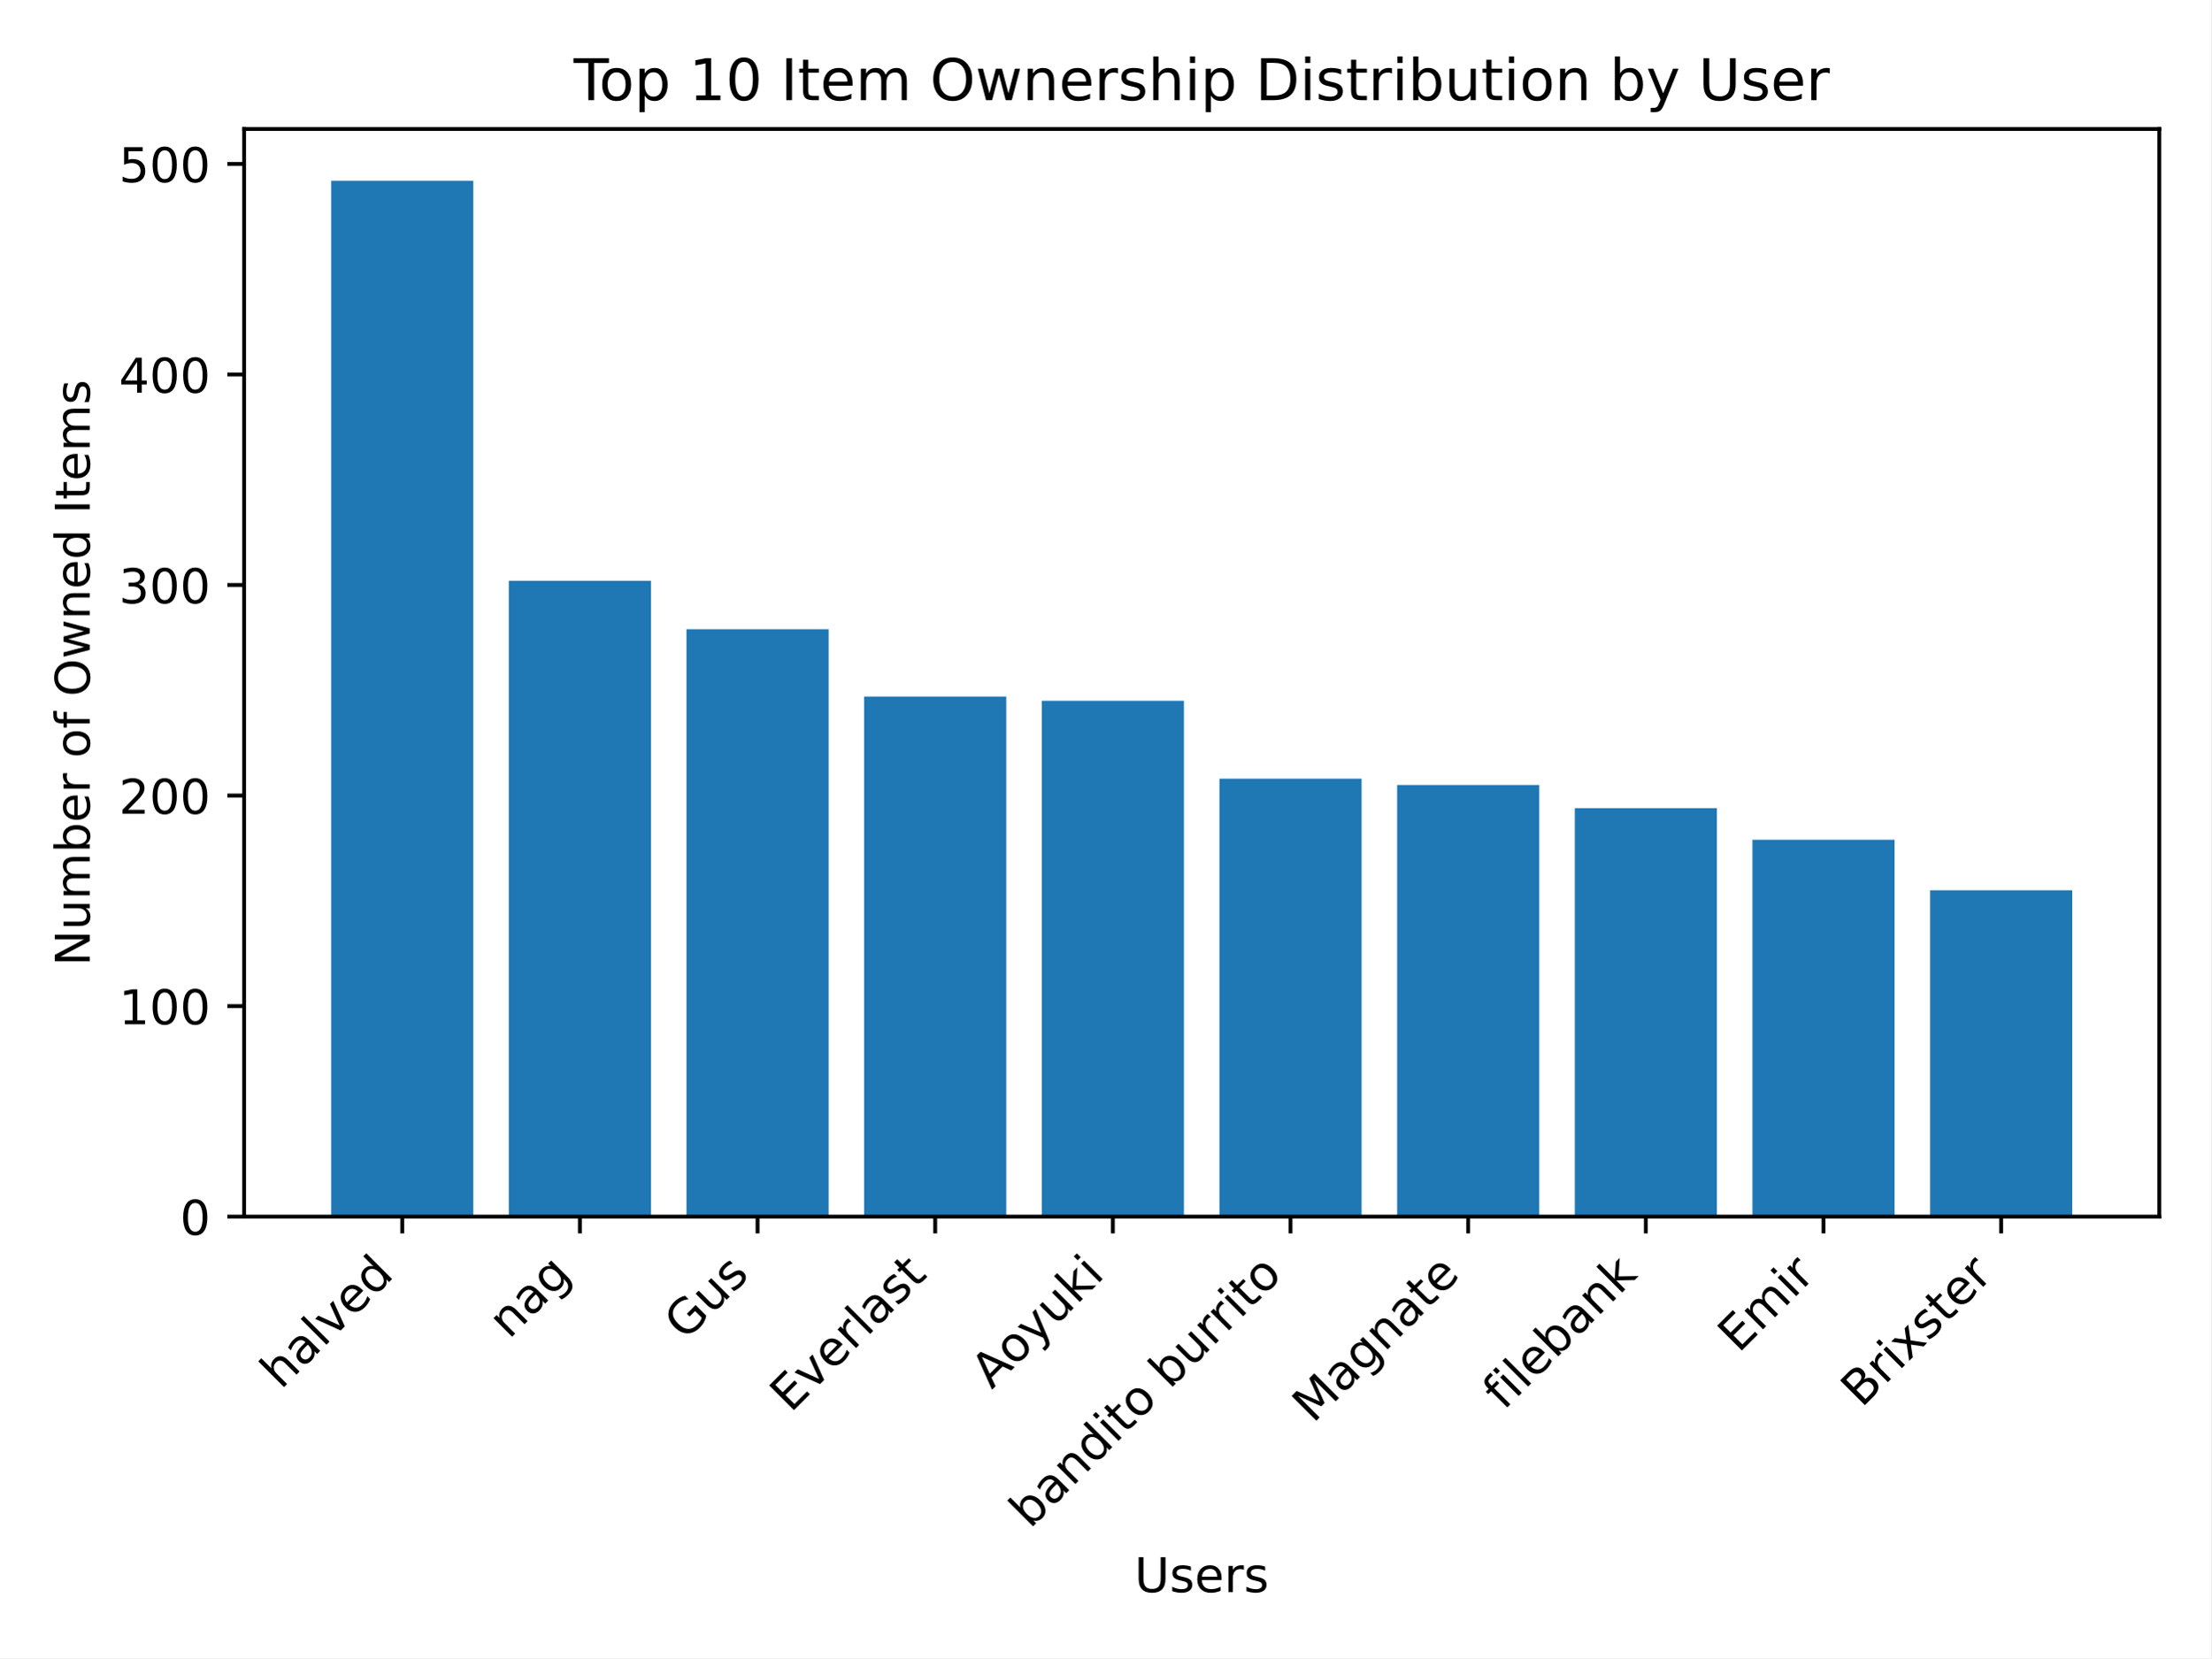
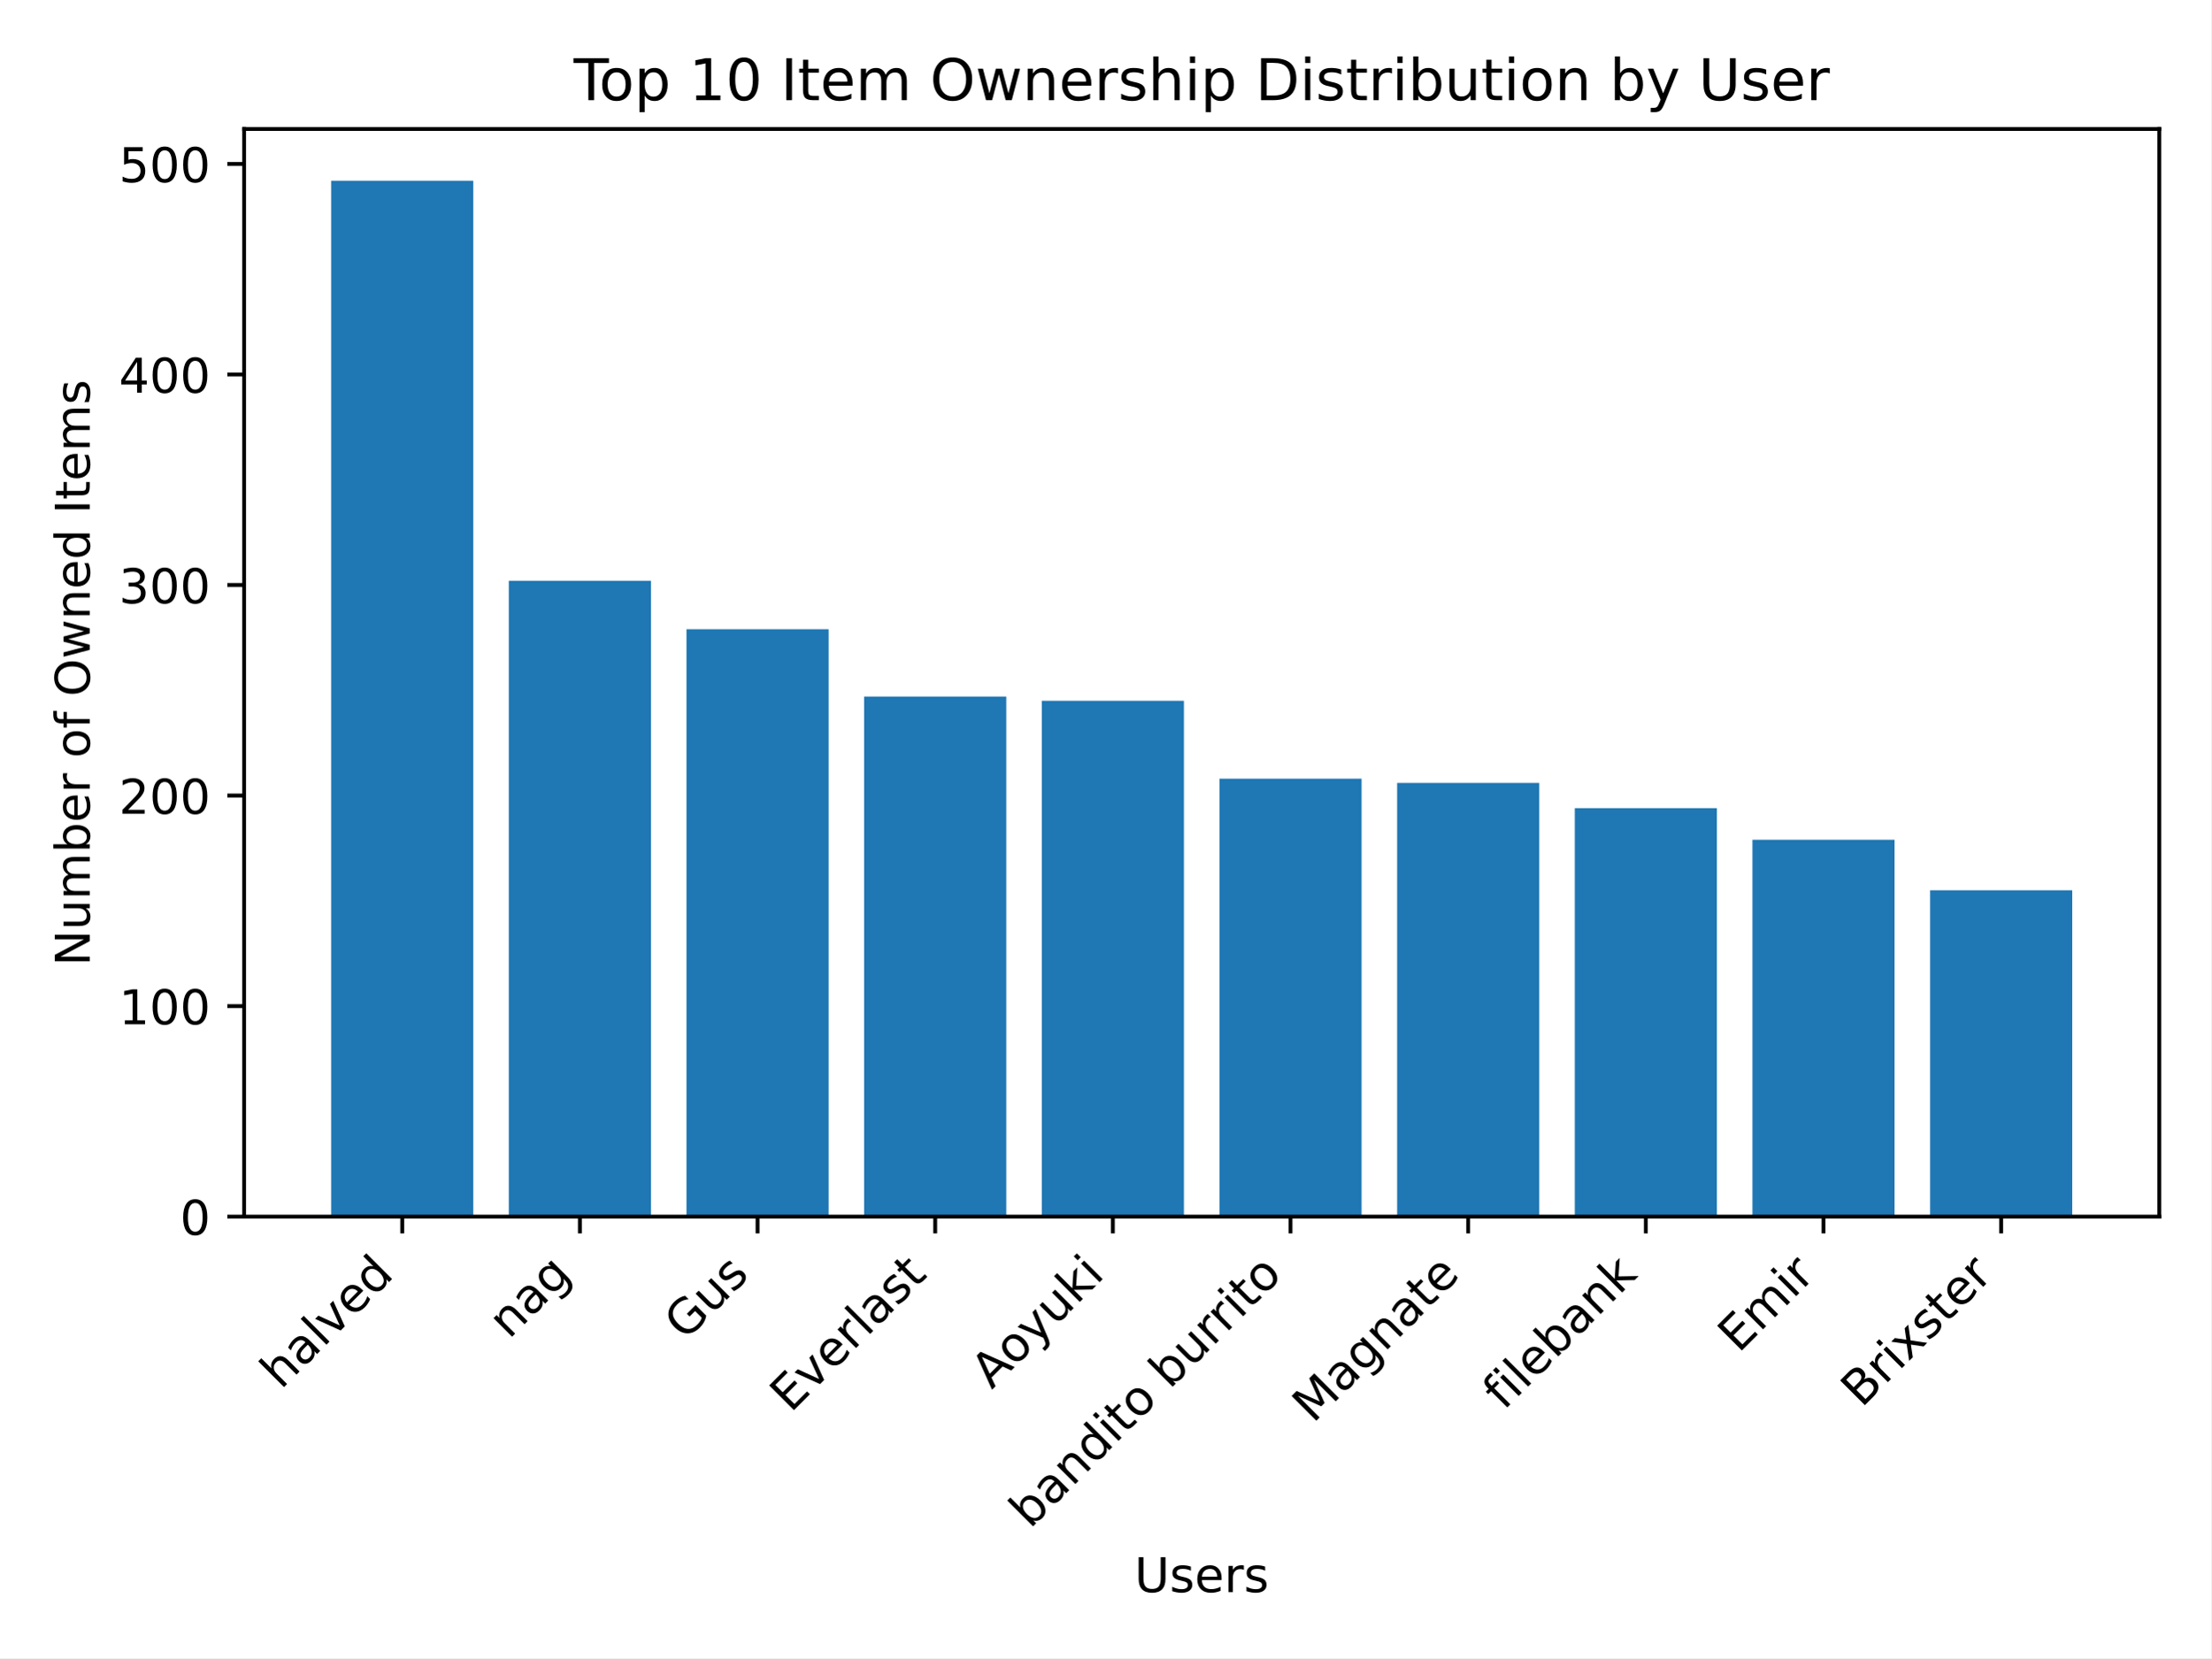
<svg xmlns="http://www.w3.org/2000/svg" xmlns:xlink="http://www.w3.org/1999/xlink" width="460.8pt" height="345.6pt" viewBox="0 0 460.8 345.6" version="1.1">
  <defs>
    <style type="text/css">*{stroke-linejoin: round; stroke-linecap: butt}</style>
  </defs>
  <g id="figure_1">
    <g id="patch_1">
      <path d="M 0 345.6  L 460.8 345.6  L 460.8 0  L 0 0  z " style="fill: #ffffff" />
    </g>
    <g id="axes_1">
      <g id="patch_2">
        <path d="M 50.87 253.581  L 450 253.581  L 450 26.88  L 50.87 26.88  z " style="fill: #ffffff" />
      </g>
      <g id="patch_3">
-         <path d="M 69.012 253.581  L 98.632 253.581  L 98.632 37.675  L 69.012 37.675  z " clip-path="url(#p94de576177)" style="fill: #1f77b4" />
+         <path d="M 69.012 253.581  L 98.632 253.581  L 98.632 37.675  L 69.012 37.675  z " clip-path="url(#pa5b57d43fe)" style="fill: #1f77b4" />
      </g>
      <g id="patch_4">
-         <path d="M 106.037 253.581  L 135.657 253.581  L 135.657 121.053  L 106.037 121.053  z " clip-path="url(#p94de576177)" style="fill: #1f77b4" />
+         <path d="M 106.037 253.581  L 135.657 253.581  L 135.657 121.053  L 106.037 121.053  z " clip-path="url(#pa5b57d43fe)" style="fill: #1f77b4" />
      </g>
      <g id="patch_5">
-         <path d="M 143.062 253.581  L 172.682 253.581  L 172.682 131.146  L 143.062 131.146  z " clip-path="url(#p94de576177)" style="fill: #1f77b4" />
+         <path d="M 143.062 253.581  L 172.682 253.581  L 172.682 131.146  L 143.062 131.146  z " clip-path="url(#pa5b57d43fe)" style="fill: #1f77b4" />
      </g>
      <g id="patch_6">
-         <path d="M 180.087 253.581  L 209.707 253.581  L 209.707 145.189  L 180.087 145.189  z " clip-path="url(#p94de576177)" style="fill: #1f77b4" />
+         <path d="M 180.087 253.581  L 209.707 253.581  L 209.707 145.189  L 180.087 145.189  z " clip-path="url(#pa5b57d43fe)" style="fill: #1f77b4" />
      </g>
      <g id="patch_7">
-         <path d="M 217.112 253.581  L 246.732 253.581  L 246.732 146.067  L 217.112 146.067  z " clip-path="url(#p94de576177)" style="fill: #1f77b4" />
+         <path d="M 217.112 253.581  L 246.732 253.581  L 246.732 146.067  L 217.112 146.067  z " clip-path="url(#pa5b57d43fe)" style="fill: #1f77b4" />
      </g>
      <g id="patch_8">
-         <path d="M 254.138 253.581  L 283.758 253.581  L 283.758 162.304  L 254.138 162.304  z " clip-path="url(#p94de576177)" style="fill: #1f77b4" />
+         <path d="M 254.138 253.581  L 283.758 253.581  L 283.758 162.304  L 254.138 162.304  z " clip-path="url(#pa5b57d43fe)" style="fill: #1f77b4" />
      </g>
      <g id="patch_9">
-         <path d="M 291.163 253.581  L 320.783 253.581  L 320.783 163.62  L 291.163 163.62  z " clip-path="url(#p94de576177)" style="fill: #1f77b4" />
+         <path d="M 291.163 253.581  L 320.783 253.581  L 320.783 163.181  L 291.163 163.181  z " clip-path="url(#pa5b57d43fe)" style="fill: #1f77b4" />
      </g>
      <g id="patch_10">
-         <path d="M 328.188 253.581  L 357.808 253.581  L 357.808 168.447  L 328.188 168.447  z " clip-path="url(#p94de576177)" style="fill: #1f77b4" />
+         <path d="M 328.188 253.581  L 357.808 253.581  L 357.808 168.447  L 328.188 168.447  z " clip-path="url(#pa5b57d43fe)" style="fill: #1f77b4" />
      </g>
      <g id="patch_11">
-         <path d="M 365.213 253.581  L 394.833 253.581  L 394.833 175.03  L 365.213 175.03  z " clip-path="url(#p94de576177)" style="fill: #1f77b4" />
+         <path d="M 365.213 253.581  L 394.833 253.581  L 394.833 175.03  L 365.213 175.03  z " clip-path="url(#pa5b57d43fe)" style="fill: #1f77b4" />
      </g>
      <g id="patch_12">
-         <path d="M 402.238 253.581  L 431.858 253.581  L 431.858 185.562  L 402.238 185.562  z " clip-path="url(#p94de576177)" style="fill: #1f77b4" />
+         <path d="M 402.238 253.581  L 431.858 253.581  L 431.858 185.562  L 402.238 185.562  z " clip-path="url(#pa5b57d43fe)" style="fill: #1f77b4" />
      </g>
      <g id="matplotlib.axis_1">
        <g id="xtick_1">
          <g id="line2d_1">
            <defs>
-               <path id="mf8c1064ab6" d="M 0 0  L 0 3.5  " style="stroke: #000000; stroke-width: 0.8" />
+               <path id="m612f1db6b8" d="M 0 0  L 0 3.5  " style="stroke: #000000; stroke-width: 0.8" />
            </defs>
            <g>
-               <use xlink:href="#mf8c1064ab6" x="83.822" y="253.581" style="stroke: #000000; stroke-width: 0.8" />
+               <use xlink:href="#m612f1db6b8" x="83.822" y="253.581" style="stroke: #000000; stroke-width: 0.8" />
            </g>
          </g>
          <g id="text_1">
            <g transform="translate(58.54764 289.7576) rotate(-45) scale(0.1 -0.1)">
              <defs>
                <path id="DejaVuSans-68" d="M 3513 2113  L 3513 0  L 2938 0  L 2938 2094  Q 2938 2591 2744 2837  Q 2550 3084 2163 3084  Q 1697 3084 1428 2787  Q 1159 2491 1159 1978  L 1159 0  L 581 0  L 581 4863  L 1159 4863  L 1159 2956  Q 1366 3272 1645 3428  Q 1925 3584 2291 3584  Q 2894 3584 3203 3211  Q 3513 2838 3513 2113  z " transform="scale(0.015625)" />
                <path id="DejaVuSans-61" d="M 2194 1759  Q 1497 1759 1228 1600  Q 959 1441 959 1056  Q 959 750 1161 570  Q 1363 391 1709 391  Q 2188 391 2477 730  Q 2766 1069 2766 1631  L 2766 1759  L 2194 1759  z M 3341 1997  L 3341 0  L 2766 0  L 2766 531  Q 2569 213 2275 61  Q 1981 -91 1556 -91  Q 1019 -91 701 211  Q 384 513 384 1019  Q 384 1609 779 1909  Q 1175 2209 1959 2209  L 2766 2209  L 2766 2266  Q 2766 2663 2505 2880  Q 2244 3097 1772 3097  Q 1472 3097 1187 3025  Q 903 2953 641 2809  L 641 3341  Q 956 3463 1253 3523  Q 1550 3584 1831 3584  Q 2591 3584 2966 3190  Q 3341 2797 3341 1997  z " transform="scale(0.015625)" />
                <path id="DejaVuSans-6c" d="M 603 4863  L 1178 4863  L 1178 0  L 603 0  L 603 4863  z " transform="scale(0.015625)" />
                <path id="DejaVuSans-76" d="M 191 3500  L 800 3500  L 1894 563  L 2988 3500  L 3597 3500  L 2284 0  L 1503 0  L 191 3500  z " transform="scale(0.015625)" />
                <path id="DejaVuSans-65" d="M 3597 1894  L 3597 1613  L 953 1613  Q 991 1019 1311 708  Q 1631 397 2203 397  Q 2534 397 2845 478  Q 3156 559 3463 722  L 3463 178  Q 3153 47 2828 -22  Q 2503 -91 2169 -91  Q 1331 -91 842 396  Q 353 884 353 1716  Q 353 2575 817 3079  Q 1281 3584 2069 3584  Q 2775 3584 3186 3129  Q 3597 2675 3597 1894  z M 3022 2063  Q 3016 2534 2758 2815  Q 2500 3097 2075 3097  Q 1594 3097 1305 2825  Q 1016 2553 972 2059  L 3022 2063  z " transform="scale(0.015625)" />
                <path id="DejaVuSans-64" d="M 2906 2969  L 2906 4863  L 3481 4863  L 3481 0  L 2906 0  L 2906 525  Q 2725 213 2448 61  Q 2172 -91 1784 -91  Q 1150 -91 751 415  Q 353 922 353 1747  Q 353 2572 751 3078  Q 1150 3584 1784 3584  Q 2172 3584 2448 3432  Q 2725 3281 2906 2969  z M 947 1747  Q 947 1113 1208 752  Q 1469 391 1925 391  Q 2381 391 2643 752  Q 2906 1113 2906 1747  Q 2906 2381 2643 2742  Q 2381 3103 1925 3103  Q 1469 3103 1208 2742  Q 947 2381 947 1747  z " transform="scale(0.015625)" />
              </defs>
              <use xlink:href="#DejaVuSans-68" />
              <use xlink:href="#DejaVuSans-61" transform="translate(63.37891 0)" />
              <use xlink:href="#DejaVuSans-6c" transform="translate(124.6582 0)" />
              <use xlink:href="#DejaVuSans-76" transform="translate(152.4414 0)" />
              <use xlink:href="#DejaVuSans-65" transform="translate(211.6211 0)" />
              <use xlink:href="#DejaVuSans-64" transform="translate(273.1445 0)" />
            </g>
          </g>
        </g>
        <g id="xtick_2">
          <g id="line2d_2">
            <g>
-               <use xlink:href="#mf8c1064ab6" x="120.847" y="253.581" style="stroke: #000000; stroke-width: 0.8" />
+               <use xlink:href="#m612f1db6b8" x="120.847" y="253.581" style="stroke: #000000; stroke-width: 0.8" />
            </g>
          </g>
          <g id="text_2">
            <g transform="translate(106.0732 279.257) rotate(-45) scale(0.1 -0.1)">
              <defs>
                <path id="DejaVuSans-6e" d="M 3513 2113  L 3513 0  L 2938 0  L 2938 2094  Q 2938 2591 2744 2837  Q 2550 3084 2163 3084  Q 1697 3084 1428 2787  Q 1159 2491 1159 1978  L 1159 0  L 581 0  L 581 3500  L 1159 3500  L 1159 2956  Q 1366 3272 1645 3428  Q 1925 3584 2291 3584  Q 2894 3584 3203 3211  Q 3513 2838 3513 2113  z " transform="scale(0.015625)" />
                <path id="DejaVuSans-67" d="M 2906 1791  Q 2906 2416 2648 2759  Q 2391 3103 1925 3103  Q 1463 3103 1205 2759  Q 947 2416 947 1791  Q 947 1169 1205 825  Q 1463 481 1925 481  Q 2391 481 2648 825  Q 2906 1169 2906 1791  z M 3481 434  Q 3481 -459 3084 -895  Q 2688 -1331 1869 -1331  Q 1566 -1331 1297 -1286  Q 1028 -1241 775 -1147  L 775 -588  Q 1028 -725 1275 -790  Q 1522 -856 1778 -856  Q 2344 -856 2625 -561  Q 2906 -266 2906 331  L 2906 616  Q 2728 306 2450 153  Q 2172 0 1784 0  Q 1141 0 747 490  Q 353 981 353 1791  Q 353 2603 747 3093  Q 1141 3584 1784 3584  Q 2172 3584 2450 3431  Q 2728 3278 2906 2969  L 2906 3500  L 3481 3500  L 3481 434  z " transform="scale(0.015625)" />
              </defs>
              <use xlink:href="#DejaVuSans-6e" />
              <use xlink:href="#DejaVuSans-61" transform="translate(63.37891 0)" />
              <use xlink:href="#DejaVuSans-67" transform="translate(124.6582 0)" />
            </g>
          </g>
        </g>
        <g id="xtick_3">
          <g id="line2d_3">
            <g>
-               <use xlink:href="#mf8c1064ab6" x="157.872" y="253.581" style="stroke: #000000; stroke-width: 0.8" />
+               <use xlink:href="#m612f1db6b8" x="157.872" y="253.581" style="stroke: #000000; stroke-width: 0.8" />
            </g>
          </g>
          <g id="text_3">
            <g transform="translate(142.758 279.5973) rotate(-45) scale(0.1 -0.1)">
              <defs>
                <path id="DejaVuSans-47" d="M 3809 666  L 3809 1919  L 2778 1919  L 2778 2438  L 4434 2438  L 4434 434  Q 4069 175 3628 42  Q 3188 -91 2688 -91  Q 1594 -91 976 548  Q 359 1188 359 2328  Q 359 3472 976 4111  Q 1594 4750 2688 4750  Q 3144 4750 3555 4637  Q 3966 4525 4313 4306  L 4313 3634  Q 3963 3931 3569 4081  Q 3175 4231 2741 4231  Q 1884 4231 1454 3753  Q 1025 3275 1025 2328  Q 1025 1384 1454 906  Q 1884 428 2741 428  Q 3075 428 3337 486  Q 3600 544 3809 666  z " transform="scale(0.015625)" />
                <path id="DejaVuSans-75" d="M 544 1381  L 544 3500  L 1119 3500  L 1119 1403  Q 1119 906 1312 657  Q 1506 409 1894 409  Q 2359 409 2629 706  Q 2900 1003 2900 1516  L 2900 3500  L 3475 3500  L 3475 0  L 2900 0  L 2900 538  Q 2691 219 2414 64  Q 2138 -91 1772 -91  Q 1169 -91 856 284  Q 544 659 544 1381  z M 1991 3584  L 1991 3584  z " transform="scale(0.015625)" />
                <path id="DejaVuSans-73" d="M 2834 3397  L 2834 2853  Q 2591 2978 2328 3040  Q 2066 3103 1784 3103  Q 1356 3103 1142 2972  Q 928 2841 928 2578  Q 928 2378 1081 2264  Q 1234 2150 1697 2047  L 1894 2003  Q 2506 1872 2764 1633  Q 3022 1394 3022 966  Q 3022 478 2636 193  Q 2250 -91 1575 -91  Q 1294 -91 989 -36  Q 684 19 347 128  L 347 722  Q 666 556 975 473  Q 1284 391 1588 391  Q 1994 391 2212 530  Q 2431 669 2431 922  Q 2431 1156 2273 1281  Q 2116 1406 1581 1522  L 1381 1569  Q 847 1681 609 1914  Q 372 2147 372 2553  Q 372 3047 722 3315  Q 1072 3584 1716 3584  Q 2034 3584 2315 3537  Q 2597 3491 2834 3397  z " transform="scale(0.015625)" />
              </defs>
              <use xlink:href="#DejaVuSans-47" />
              <use xlink:href="#DejaVuSans-75" transform="translate(77.49023 0)" />
              <use xlink:href="#DejaVuSans-73" transform="translate(140.8691 0)" />
            </g>
          </g>
        </g>
        <g id="xtick_4">
          <g id="line2d_4">
            <g>
-               <use xlink:href="#mf8c1064ab6" x="194.897" y="253.581" style="stroke: #000000; stroke-width: 0.8" />
+               <use xlink:href="#m612f1db6b8" x="194.897" y="253.581" style="stroke: #000000; stroke-width: 0.8" />
            </g>
          </g>
          <g id="text_4">
            <g transform="translate(164.7625 294.6178) rotate(-45) scale(0.1 -0.1)">
              <defs>
                <path id="DejaVuSans-45" d="M 628 4666  L 3578 4666  L 3578 4134  L 1259 4134  L 1259 2753  L 3481 2753  L 3481 2222  L 1259 2222  L 1259 531  L 3634 531  L 3634 0  L 628 0  L 628 4666  z " transform="scale(0.015625)" />
                <path id="DejaVuSans-72" d="M 2631 2963  Q 2534 3019 2420 3045  Q 2306 3072 2169 3072  Q 1681 3072 1420 2755  Q 1159 2438 1159 1844  L 1159 0  L 581 0  L 581 3500  L 1159 3500  L 1159 2956  Q 1341 3275 1631 3429  Q 1922 3584 2338 3584  Q 2397 3584 2469 3576  Q 2541 3569 2628 3553  L 2631 2963  z " transform="scale(0.015625)" />
                <path id="DejaVuSans-74" d="M 1172 4494  L 1172 3500  L 2356 3500  L 2356 3053  L 1172 3053  L 1172 1153  Q 1172 725 1289 603  Q 1406 481 1766 481  L 2356 481  L 2356 0  L 1766 0  Q 1100 0 847 248  Q 594 497 594 1153  L 594 3053  L 172 3053  L 172 3500  L 594 3500  L 594 4494  L 1172 4494  z " transform="scale(0.015625)" />
              </defs>
              <use xlink:href="#DejaVuSans-45" />
              <use xlink:href="#DejaVuSans-76" transform="translate(63.18359 0)" />
              <use xlink:href="#DejaVuSans-65" transform="translate(122.3633 0)" />
              <use xlink:href="#DejaVuSans-72" transform="translate(183.8867 0)" />
              <use xlink:href="#DejaVuSans-6c" transform="translate(225 0)" />
              <use xlink:href="#DejaVuSans-61" transform="translate(252.7832 0)" />
              <use xlink:href="#DejaVuSans-73" transform="translate(314.0625 0)" />
              <use xlink:href="#DejaVuSans-74" transform="translate(366.1621 0)" />
            </g>
          </g>
        </g>
        <g id="xtick_5">
          <g id="line2d_5">
            <g>
-               <use xlink:href="#mf8c1064ab6" x="231.922" y="253.581" style="stroke: #000000; stroke-width: 0.8" />
+               <use xlink:href="#m612f1db6b8" x="231.922" y="253.581" style="stroke: #000000; stroke-width: 0.8" />
            </g>
          </g>
          <g id="text_5">
            <g transform="translate(206.6865 289.7189) rotate(-45) scale(0.1 -0.1)">
              <defs>
                <path id="DejaVuSans-41" d="M 2188 4044  L 1331 1722  L 3047 1722  L 2188 4044  z M 1831 4666  L 2547 4666  L 4325 0  L 3669 0  L 3244 1197  L 1141 1197  L 716 0  L 50 0  L 1831 4666  z " transform="scale(0.015625)" />
                <path id="DejaVuSans-6f" d="M 1959 3097  Q 1497 3097 1228 2736  Q 959 2375 959 1747  Q 959 1119 1226 758  Q 1494 397 1959 397  Q 2419 397 2687 759  Q 2956 1122 2956 1747  Q 2956 2369 2687 2733  Q 2419 3097 1959 3097  z M 1959 3584  Q 2709 3584 3137 3096  Q 3566 2609 3566 1747  Q 3566 888 3137 398  Q 2709 -91 1959 -91  Q 1206 -91 779 398  Q 353 888 353 1747  Q 353 2609 779 3096  Q 1206 3584 1959 3584  z " transform="scale(0.015625)" />
                <path id="DejaVuSans-79" d="M 2059 -325  Q 1816 -950 1584 -1140  Q 1353 -1331 966 -1331  L 506 -1331  L 506 -850  L 844 -850  Q 1081 -850 1212 -737  Q 1344 -625 1503 -206  L 1606 56  L 191 3500  L 800 3500  L 1894 763  L 2988 3500  L 3597 3500  L 2059 -325  z " transform="scale(0.015625)" />
                <path id="DejaVuSans-6b" d="M 581 4863  L 1159 4863  L 1159 1991  L 2875 3500  L 3609 3500  L 1753 1863  L 3688 0  L 2938 0  L 1159 1709  L 1159 0  L 581 0  L 581 4863  z " transform="scale(0.015625)" />
                <path id="DejaVuSans-69" d="M 603 3500  L 1178 3500  L 1178 0  L 603 0  L 603 3500  z M 603 4863  L 1178 4863  L 1178 4134  L 603 4134  L 603 4863  z " transform="scale(0.015625)" />
              </defs>
              <use xlink:href="#DejaVuSans-41" />
              <use xlink:href="#DejaVuSans-6f" transform="translate(66.6582 0)" />
              <use xlink:href="#DejaVuSans-79" transform="translate(127.8398 0)" />
              <use xlink:href="#DejaVuSans-75" transform="translate(187.0195 0)" />
              <use xlink:href="#DejaVuSans-6b" transform="translate(250.3984 0)" />
              <use xlink:href="#DejaVuSans-69" transform="translate(308.3086 0)" />
            </g>
          </g>
        </g>
        <g id="xtick_6">
          <g id="line2d_6">
            <g>
-               <use xlink:href="#mf8c1064ab6" x="268.948" y="253.581" style="stroke: #000000; stroke-width: 0.8" />
+               <use xlink:href="#m612f1db6b8" x="268.948" y="253.581" style="stroke: #000000; stroke-width: 0.8" />
            </g>
          </g>
          <g id="text_6">
            <g transform="translate(214.6506 318.7799) rotate(-45) scale(0.1 -0.1)">
              <defs>
                <path id="DejaVuSans-62" d="M 3116 1747  Q 3116 2381 2855 2742  Q 2594 3103 2138 3103  Q 1681 3103 1420 2742  Q 1159 2381 1159 1747  Q 1159 1113 1420 752  Q 1681 391 2138 391  Q 2594 391 2855 752  Q 3116 1113 3116 1747  z M 1159 2969  Q 1341 3281 1617 3432  Q 1894 3584 2278 3584  Q 2916 3584 3314 3078  Q 3713 2572 3713 1747  Q 3713 922 3314 415  Q 2916 -91 2278 -91  Q 1894 -91 1617 61  Q 1341 213 1159 525  L 1159 0  L 581 0  L 581 4863  L 1159 4863  L 1159 2969  z " transform="scale(0.015625)" />
                <path id="DejaVuSans-20" transform="scale(0.015625)" />
              </defs>
              <use xlink:href="#DejaVuSans-62" />
              <use xlink:href="#DejaVuSans-61" transform="translate(63.47656 0)" />
              <use xlink:href="#DejaVuSans-6e" transform="translate(124.7559 0)" />
              <use xlink:href="#DejaVuSans-64" transform="translate(188.1348 0)" />
              <use xlink:href="#DejaVuSans-69" transform="translate(251.6113 0)" />
              <use xlink:href="#DejaVuSans-74" transform="translate(279.3945 0)" />
              <use xlink:href="#DejaVuSans-6f" transform="translate(318.6035 0)" />
              <use xlink:href="#DejaVuSans-20" transform="translate(379.7852 0)" />
              <use xlink:href="#DejaVuSans-62" transform="translate(411.5723 0)" />
              <use xlink:href="#DejaVuSans-75" transform="translate(475.0488 0)" />
              <use xlink:href="#DejaVuSans-72" transform="translate(538.4277 0)" />
              <use xlink:href="#DejaVuSans-72" transform="translate(577.791 0)" />
              <use xlink:href="#DejaVuSans-69" transform="translate(618.9043 0)" />
              <use xlink:href="#DejaVuSans-74" transform="translate(646.6875 0)" />
              <use xlink:href="#DejaVuSans-6f" transform="translate(685.8965 0)" />
            </g>
          </g>
        </g>
        <g id="xtick_7">
          <g id="line2d_7">
            <g>
-               <use xlink:href="#mf8c1064ab6" x="305.973" y="253.581" style="stroke: #000000; stroke-width: 0.8" />
+               <use xlink:href="#m612f1db6b8" x="305.973" y="253.581" style="stroke: #000000; stroke-width: 0.8" />
            </g>
          </g>
          <g id="text_7">
            <g transform="translate(273.6412 296.8143) rotate(-45) scale(0.1 -0.1)">
              <defs>
                <path id="DejaVuSans-4d" d="M 628 4666  L 1569 4666  L 2759 1491  L 3956 4666  L 4897 4666  L 4897 0  L 4281 0  L 4281 4097  L 3078 897  L 2444 897  L 1241 4097  L 1241 0  L 628 0  L 628 4666  z " transform="scale(0.015625)" />
              </defs>
              <use xlink:href="#DejaVuSans-4d" />
              <use xlink:href="#DejaVuSans-61" transform="translate(86.2793 0)" />
              <use xlink:href="#DejaVuSans-67" transform="translate(147.5586 0)" />
              <use xlink:href="#DejaVuSans-6e" transform="translate(211.0352 0)" />
              <use xlink:href="#DejaVuSans-61" transform="translate(274.4141 0)" />
              <use xlink:href="#DejaVuSans-74" transform="translate(335.6934 0)" />
              <use xlink:href="#DejaVuSans-65" transform="translate(374.9023 0)" />
            </g>
          </g>
        </g>
        <g id="xtick_8">
          <g id="line2d_8">
            <g>
-               <use xlink:href="#mf8c1064ab6" x="342.998" y="253.581" style="stroke: #000000; stroke-width: 0.8" />
+               <use xlink:href="#m612f1db6b8" x="342.998" y="253.581" style="stroke: #000000; stroke-width: 0.8" />
            </g>
          </g>
          <g id="text_8">
            <g transform="translate(313.3599 294.1206) rotate(-45) scale(0.1 -0.1)">
              <defs>
                <path id="DejaVuSans-66" d="M 2375 4863  L 2375 4384  L 1825 4384  Q 1516 4384 1395 4259  Q 1275 4134 1275 3809  L 1275 3500  L 2222 3500  L 2222 3053  L 1275 3053  L 1275 0  L 697 0  L 697 3053  L 147 3053  L 147 3500  L 697 3500  L 697 3744  Q 697 4328 969 4595  Q 1241 4863 1831 4863  L 2375 4863  z " transform="scale(0.015625)" />
              </defs>
              <use xlink:href="#DejaVuSans-66" />
              <use xlink:href="#DejaVuSans-69" transform="translate(35.20508 0)" />
              <use xlink:href="#DejaVuSans-6c" transform="translate(62.98828 0)" />
              <use xlink:href="#DejaVuSans-65" transform="translate(90.77148 0)" />
              <use xlink:href="#DejaVuSans-62" transform="translate(152.2949 0)" />
              <use xlink:href="#DejaVuSans-61" transform="translate(215.7715 0)" />
              <use xlink:href="#DejaVuSans-6e" transform="translate(277.0508 0)" />
              <use xlink:href="#DejaVuSans-6b" transform="translate(340.4297 0)" />
            </g>
          </g>
        </g>
        <g id="xtick_9">
          <g id="line2d_9">
            <g>
-               <use xlink:href="#mf8c1064ab6" x="380.023" y="253.581" style="stroke: #000000; stroke-width: 0.8" />
+               <use xlink:href="#m612f1db6b8" x="380.023" y="253.581" style="stroke: #000000; stroke-width: 0.8" />
            </g>
          </g>
          <g id="text_9">
            <g transform="translate(362.3251 282.1805) rotate(-45) scale(0.1 -0.1)">
              <defs>
                <path id="DejaVuSans-6d" d="M 3328 2828  Q 3544 3216 3844 3400  Q 4144 3584 4550 3584  Q 5097 3584 5394 3201  Q 5691 2819 5691 2113  L 5691 0  L 5113 0  L 5113 2094  Q 5113 2597 4934 2840  Q 4756 3084 4391 3084  Q 3944 3084 3684 2787  Q 3425 2491 3425 1978  L 3425 0  L 2847 0  L 2847 2094  Q 2847 2600 2669 2842  Q 2491 3084 2119 3084  Q 1678 3084 1418 2786  Q 1159 2488 1159 1978  L 1159 0  L 581 0  L 581 3500  L 1159 3500  L 1159 2956  Q 1356 3278 1631 3431  Q 1906 3584 2284 3584  Q 2666 3584 2933 3390  Q 3200 3197 3328 2828  z " transform="scale(0.015625)" />
              </defs>
              <use xlink:href="#DejaVuSans-45" />
              <use xlink:href="#DejaVuSans-6d" transform="translate(63.18359 0)" />
              <use xlink:href="#DejaVuSans-69" transform="translate(160.5957 0)" />
              <use xlink:href="#DejaVuSans-72" transform="translate(188.3789 0)" />
            </g>
          </g>
        </g>
        <g id="xtick_10">
          <g id="line2d_10">
            <g>
-               <use xlink:href="#mf8c1064ab6" x="417.048" y="253.581" style="stroke: #000000; stroke-width: 0.8" />
+               <use xlink:href="#m612f1db6b8" x="417.048" y="253.581" style="stroke: #000000; stroke-width: 0.8" />
            </g>
          </g>
          <g id="text_10">
            <g transform="translate(387.9558 293.5748) rotate(-45) scale(0.1 -0.1)">
              <defs>
                <path id="DejaVuSans-42" d="M 1259 2228  L 1259 519  L 2272 519  Q 2781 519 3026 730  Q 3272 941 3272 1375  Q 3272 1813 3026 2020  Q 2781 2228 2272 2228  L 1259 2228  z M 1259 4147  L 1259 2741  L 2194 2741  Q 2656 2741 2882 2914  Q 3109 3088 3109 3444  Q 3109 3797 2882 3972  Q 2656 4147 2194 4147  L 1259 4147  z M 628 4666  L 2241 4666  Q 2963 4666 3353 4366  Q 3744 4066 3744 3513  Q 3744 3084 3544 2831  Q 3344 2578 2956 2516  Q 3422 2416 3680 2098  Q 3938 1781 3938 1306  Q 3938 681 3513 340  Q 3088 0 2303 0  L 628 0  L 628 4666  z " transform="scale(0.015625)" />
                <path id="DejaVuSans-78" d="M 3513 3500  L 2247 1797  L 3578 0  L 2900 0  L 1881 1375  L 863 0  L 184 0  L 1544 1831  L 300 3500  L 978 3500  L 1906 2253  L 2834 3500  L 3513 3500  z " transform="scale(0.015625)" />
              </defs>
              <use xlink:href="#DejaVuSans-42" />
              <use xlink:href="#DejaVuSans-72" transform="translate(68.60352 0)" />
              <use xlink:href="#DejaVuSans-69" transform="translate(109.7168 0)" />
              <use xlink:href="#DejaVuSans-78" transform="translate(137.5 0)" />
              <use xlink:href="#DejaVuSans-73" transform="translate(196.6797 0)" />
              <use xlink:href="#DejaVuSans-74" transform="translate(248.7793 0)" />
              <use xlink:href="#DejaVuSans-65" transform="translate(287.9883 0)" />
              <use xlink:href="#DejaVuSans-72" transform="translate(349.5117 0)" />
            </g>
          </g>
        </g>
        <g id="text_11">
          <g transform="translate(236.4342 331.8489) scale(0.1 -0.1)">
            <defs>
              <path id="DejaVuSans-55" d="M 556 4666  L 1191 4666  L 1191 1831  Q 1191 1081 1462 751  Q 1734 422 2344 422  Q 2950 422 3222 751  Q 3494 1081 3494 1831  L 3494 4666  L 4128 4666  L 4128 1753  Q 4128 841 3676 375  Q 3225 -91 2344 -91  Q 1459 -91 1007 375  Q 556 841 556 1753  L 556 4666  z " transform="scale(0.015625)" />
            </defs>
            <use xlink:href="#DejaVuSans-55" />
            <use xlink:href="#DejaVuSans-73" transform="translate(73.19336 0)" />
            <use xlink:href="#DejaVuSans-65" transform="translate(125.293 0)" />
            <use xlink:href="#DejaVuSans-72" transform="translate(186.8164 0)" />
            <use xlink:href="#DejaVuSans-73" transform="translate(227.9297 0)" />
          </g>
        </g>
      </g>
      <g id="matplotlib.axis_2">
        <g id="ytick_1">
          <g id="line2d_11">
            <defs>
-               <path id="m9640955a49" d="M 0 0  L -3.5 0  " style="stroke: #000000; stroke-width: 0.8" />
+               <path id="m11ba8380fb" d="M 0 0  L -3.5 0  " style="stroke: #000000; stroke-width: 0.8" />
            </defs>
            <g>
-               <use xlink:href="#m9640955a49" x="50.87" y="253.581" style="stroke: #000000; stroke-width: 0.8" />
+               <use xlink:href="#m11ba8380fb" x="50.87" y="253.581" style="stroke: #000000; stroke-width: 0.8" />
            </g>
          </g>
          <g id="text_12">
            <g transform="translate(37.5075 257.3798) scale(0.1 -0.1)">
              <defs>
                <path id="DejaVuSans-30" d="M 2034 4250  Q 1547 4250 1301 3770  Q 1056 3291 1056 2328  Q 1056 1369 1301 889  Q 1547 409 2034 409  Q 2525 409 2770 889  Q 3016 1369 3016 2328  Q 3016 3291 2770 3770  Q 2525 4250 2034 4250  z M 2034 4750  Q 2819 4750 3233 4129  Q 3647 3509 3647 2328  Q 3647 1150 3233 529  Q 2819 -91 2034 -91  Q 1250 -91 836 529  Q 422 1150 422 2328  Q 422 3509 836 4129  Q 1250 4750 2034 4750  z " transform="scale(0.015625)" />
              </defs>
              <use xlink:href="#DejaVuSans-30" />
            </g>
          </g>
        </g>
        <g id="ytick_2">
          <g id="line2d_12">
            <g>
-               <use xlink:href="#m9640955a49" x="50.87" y="209.697" style="stroke: #000000; stroke-width: 0.8" />
+               <use xlink:href="#m11ba8380fb" x="50.87" y="209.697" style="stroke: #000000; stroke-width: 0.8" />
            </g>
          </g>
          <g id="text_13">
            <g transform="translate(24.7825 213.4966) scale(0.1 -0.1)">
              <defs>
                <path id="DejaVuSans-31" d="M 794 531  L 1825 531  L 1825 4091  L 703 3866  L 703 4441  L 1819 4666  L 2450 4666  L 2450 531  L 3481 531  L 3481 0  L 794 0  L 794 531  z " transform="scale(0.015625)" />
              </defs>
              <use xlink:href="#DejaVuSans-31" />
              <use xlink:href="#DejaVuSans-30" transform="translate(63.62305 0)" />
              <use xlink:href="#DejaVuSans-30" transform="translate(127.2461 0)" />
            </g>
          </g>
        </g>
        <g id="ytick_3">
          <g id="line2d_13">
            <g>
-               <use xlink:href="#m9640955a49" x="50.87" y="165.814" style="stroke: #000000; stroke-width: 0.8" />
+               <use xlink:href="#m11ba8380fb" x="50.87" y="165.814" style="stroke: #000000; stroke-width: 0.8" />
            </g>
          </g>
          <g id="text_14">
            <g transform="translate(24.7825 169.6134) scale(0.1 -0.1)">
              <defs>
                <path id="DejaVuSans-32" d="M 1228 531  L 3431 531  L 3431 0  L 469 0  L 469 531  Q 828 903 1448 1529  Q 2069 2156 2228 2338  Q 2531 2678 2651 2914  Q 2772 3150 2772 3378  Q 2772 3750 2511 3984  Q 2250 4219 1831 4219  Q 1534 4219 1204 4116  Q 875 4013 500 3803  L 500 4441  Q 881 4594 1212 4672  Q 1544 4750 1819 4750  Q 2544 4750 2975 4387  Q 3406 4025 3406 3419  Q 3406 3131 3298 2873  Q 3191 2616 2906 2266  Q 2828 2175 2409 1742  Q 1991 1309 1228 531  z " transform="scale(0.015625)" />
              </defs>
              <use xlink:href="#DejaVuSans-32" />
              <use xlink:href="#DejaVuSans-30" transform="translate(63.62305 0)" />
              <use xlink:href="#DejaVuSans-30" transform="translate(127.2461 0)" />
            </g>
          </g>
        </g>
        <g id="ytick_4">
          <g id="line2d_14">
            <g>
-               <use xlink:href="#m9640955a49" x="50.87" y="121.931" style="stroke: #000000; stroke-width: 0.8" />
+               <use xlink:href="#m11ba8380fb" x="50.87" y="121.931" style="stroke: #000000; stroke-width: 0.8" />
            </g>
          </g>
          <g id="text_15">
            <g transform="translate(24.7825 125.7302) scale(0.1 -0.1)">
              <defs>
                <path id="DejaVuSans-33" d="M 2597 2516  Q 3050 2419 3304 2112  Q 3559 1806 3559 1356  Q 3559 666 3084 287  Q 2609 -91 1734 -91  Q 1441 -91 1130 -33  Q 819 25 488 141  L 488 750  Q 750 597 1062 519  Q 1375 441 1716 441  Q 2309 441 2620 675  Q 2931 909 2931 1356  Q 2931 1769 2642 2001  Q 2353 2234 1838 2234  L 1294 2234  L 1294 2753  L 1863 2753  Q 2328 2753 2575 2939  Q 2822 3125 2822 3475  Q 2822 3834 2567 4026  Q 2313 4219 1838 4219  Q 1578 4219 1281 4162  Q 984 4106 628 3988  L 628 4550  Q 988 4650 1302 4700  Q 1616 4750 1894 4750  Q 2613 4750 3031 4423  Q 3450 4097 3450 3541  Q 3450 3153 3228 2886  Q 3006 2619 2597 2516  z " transform="scale(0.015625)" />
              </defs>
              <use xlink:href="#DejaVuSans-33" />
              <use xlink:href="#DejaVuSans-30" transform="translate(63.62305 0)" />
              <use xlink:href="#DejaVuSans-30" transform="translate(127.2461 0)" />
            </g>
          </g>
        </g>
        <g id="ytick_5">
          <g id="line2d_15">
            <g>
-               <use xlink:href="#m9640955a49" x="50.87" y="78.048" style="stroke: #000000; stroke-width: 0.8" />
+               <use xlink:href="#m11ba8380fb" x="50.87" y="78.048" style="stroke: #000000; stroke-width: 0.8" />
            </g>
          </g>
          <g id="text_16">
            <g transform="translate(24.7825 81.84702) scale(0.1 -0.1)">
              <defs>
                <path id="DejaVuSans-34" d="M 2419 4116  L 825 1625  L 2419 1625  L 2419 4116  z M 2253 4666  L 3047 4666  L 3047 1625  L 3713 1625  L 3713 1100  L 3047 1100  L 3047 0  L 2419 0  L 2419 1100  L 313 1100  L 313 1709  L 2253 4666  z " transform="scale(0.015625)" />
              </defs>
              <use xlink:href="#DejaVuSans-34" />
              <use xlink:href="#DejaVuSans-30" transform="translate(63.62305 0)" />
              <use xlink:href="#DejaVuSans-30" transform="translate(127.2461 0)" />
            </g>
          </g>
        </g>
        <g id="ytick_6">
          <g id="line2d_16">
            <g>
-               <use xlink:href="#m9640955a49" x="50.87" y="34.165" style="stroke: #000000; stroke-width: 0.8" />
+               <use xlink:href="#m11ba8380fb" x="50.87" y="34.165" style="stroke: #000000; stroke-width: 0.8" />
            </g>
          </g>
          <g id="text_17">
            <g transform="translate(24.7825 37.96383) scale(0.1 -0.1)">
              <defs>
                <path id="DejaVuSans-35" d="M 691 4666  L 3169 4666  L 3169 4134  L 1269 4134  L 1269 2991  Q 1406 3038 1543 3061  Q 1681 3084 1819 3084  Q 2600 3084 3056 2656  Q 3513 2228 3513 1497  Q 3513 744 3044 326  Q 2575 -91 1722 -91  Q 1428 -91 1123 -41  Q 819 9 494 109  L 494 744  Q 775 591 1075 516  Q 1375 441 1709 441  Q 2250 441 2565 725  Q 2881 1009 2881 1497  Q 2881 1984 2565 2268  Q 2250 2553 1709 2553  Q 1456 2553 1204 2497  Q 953 2441 691 2322  L 691 4666  z " transform="scale(0.015625)" />
              </defs>
              <use xlink:href="#DejaVuSans-35" />
              <use xlink:href="#DejaVuSans-30" transform="translate(63.62305 0)" />
              <use xlink:href="#DejaVuSans-30" transform="translate(127.2461 0)" />
            </g>
          </g>
        </g>
        <g id="text_18">
          <g transform="translate(18.70281 201.3342) rotate(-90) scale(0.1 -0.1)">
            <defs>
              <path id="DejaVuSans-4e" d="M 628 4666  L 1478 4666  L 3547 763  L 3547 4666  L 4159 4666  L 4159 0  L 3309 0  L 1241 3903  L 1241 0  L 628 0  L 628 4666  z " transform="scale(0.015625)" />
              <path id="DejaVuSans-4f" d="M 2522 4238  Q 1834 4238 1429 3725  Q 1025 3213 1025 2328  Q 1025 1447 1429 934  Q 1834 422 2522 422  Q 3209 422 3611 934  Q 4013 1447 4013 2328  Q 4013 3213 3611 3725  Q 3209 4238 2522 4238  z M 2522 4750  Q 3503 4750 4090 4092  Q 4678 3434 4678 2328  Q 4678 1225 4090 567  Q 3503 -91 2522 -91  Q 1538 -91 948 565  Q 359 1222 359 2328  Q 359 3434 948 4092  Q 1538 4750 2522 4750  z " transform="scale(0.015625)" />
              <path id="DejaVuSans-77" d="M 269 3500  L 844 3500  L 1563 769  L 2278 3500  L 2956 3500  L 3675 769  L 4391 3500  L 4966 3500  L 4050 0  L 3372 0  L 2619 2869  L 1863 0  L 1184 0  L 269 3500  z " transform="scale(0.015625)" />
              <path id="DejaVuSans-49" d="M 628 4666  L 1259 4666  L 1259 0  L 628 0  L 628 4666  z " transform="scale(0.015625)" />
            </defs>
            <use xlink:href="#DejaVuSans-4e" />
            <use xlink:href="#DejaVuSans-75" transform="translate(74.80469 0)" />
            <use xlink:href="#DejaVuSans-6d" transform="translate(138.1836 0)" />
            <use xlink:href="#DejaVuSans-62" transform="translate(235.5957 0)" />
            <use xlink:href="#DejaVuSans-65" transform="translate(299.0723 0)" />
            <use xlink:href="#DejaVuSans-72" transform="translate(360.5957 0)" />
            <use xlink:href="#DejaVuSans-20" transform="translate(401.709 0)" />
            <use xlink:href="#DejaVuSans-6f" transform="translate(433.4961 0)" />
            <use xlink:href="#DejaVuSans-66" transform="translate(494.6777 0)" />
            <use xlink:href="#DejaVuSans-20" transform="translate(529.8828 0)" />
            <use xlink:href="#DejaVuSans-4f" transform="translate(561.6699 0)" />
            <use xlink:href="#DejaVuSans-77" transform="translate(640.3809 0)" />
            <use xlink:href="#DejaVuSans-6e" transform="translate(722.168 0)" />
            <use xlink:href="#DejaVuSans-65" transform="translate(785.5469 0)" />
            <use xlink:href="#DejaVuSans-64" transform="translate(847.0703 0)" />
            <use xlink:href="#DejaVuSans-20" transform="translate(910.5469 0)" />
            <use xlink:href="#DejaVuSans-49" transform="translate(942.334 0)" />
            <use xlink:href="#DejaVuSans-74" transform="translate(971.8262 0)" />
            <use xlink:href="#DejaVuSans-65" transform="translate(1011.035 0)" />
            <use xlink:href="#DejaVuSans-6d" transform="translate(1072.559 0)" />
            <use xlink:href="#DejaVuSans-73" transform="translate(1169.971 0)" />
          </g>
        </g>
      </g>
      <g id="patch_13">
        <path d="M 50.87 253.581  L 50.87 26.88  " style="fill: none; stroke: #000000; stroke-width: 0.8; stroke-linejoin: miter; stroke-linecap: square" />
      </g>
      <g id="patch_14">
        <path d="M 450 253.581  L 450 26.88  " style="fill: none; stroke: #000000; stroke-width: 0.8; stroke-linejoin: miter; stroke-linecap: square" />
      </g>
      <g id="patch_15">
        <path d="M 50.87 253.581  L 450 253.581  " style="fill: none; stroke: #000000; stroke-width: 0.8; stroke-linejoin: miter; stroke-linecap: square" />
      </g>
      <g id="patch_16">
        <path d="M 50.87 26.88  L 450 26.88  " style="fill: none; stroke: #000000; stroke-width: 0.8; stroke-linejoin: miter; stroke-linecap: square" />
      </g>
      <g id="text_19">
        <g transform="translate(119.5422 20.88) scale(0.12 -0.12)">
          <defs>
            <path id="DejaVuSans-54" d="M -19 4666  L 3928 4666  L 3928 4134  L 2272 4134  L 2272 0  L 1638 0  L 1638 4134  L -19 4134  L -19 4666  z " transform="scale(0.015625)" />
            <path id="DejaVuSans-70" d="M 1159 525  L 1159 -1331  L 581 -1331  L 581 3500  L 1159 3500  L 1159 2969  Q 1341 3281 1617 3432  Q 1894 3584 2278 3584  Q 2916 3584 3314 3078  Q 3713 2572 3713 1747  Q 3713 922 3314 415  Q 2916 -91 2278 -91  Q 1894 -91 1617 61  Q 1341 213 1159 525  z M 3116 1747  Q 3116 2381 2855 2742  Q 2594 3103 2138 3103  Q 1681 3103 1420 2742  Q 1159 2381 1159 1747  Q 1159 1113 1420 752  Q 1681 391 2138 391  Q 2594 391 2855 752  Q 3116 1113 3116 1747  z " transform="scale(0.015625)" />
            <path id="DejaVuSans-44" d="M 1259 4147  L 1259 519  L 2022 519  Q 2988 519 3436 956  Q 3884 1394 3884 2338  Q 3884 3275 3436 3711  Q 2988 4147 2022 4147  L 1259 4147  z M 628 4666  L 1925 4666  Q 3281 4666 3915 4102  Q 4550 3538 4550 2338  Q 4550 1131 3912 565  Q 3275 0 1925 0  L 628 0  L 628 4666  z " transform="scale(0.015625)" />
          </defs>
          <use xlink:href="#DejaVuSans-54" />
          <use xlink:href="#DejaVuSans-6f" transform="translate(44.08398 0)" />
          <use xlink:href="#DejaVuSans-70" transform="translate(105.2656 0)" />
          <use xlink:href="#DejaVuSans-20" transform="translate(168.7422 0)" />
          <use xlink:href="#DejaVuSans-31" transform="translate(200.5293 0)" />
          <use xlink:href="#DejaVuSans-30" transform="translate(264.1523 0)" />
          <use xlink:href="#DejaVuSans-20" transform="translate(327.7754 0)" />
          <use xlink:href="#DejaVuSans-49" transform="translate(359.5625 0)" />
          <use xlink:href="#DejaVuSans-74" transform="translate(389.0547 0)" />
          <use xlink:href="#DejaVuSans-65" transform="translate(428.2637 0)" />
          <use xlink:href="#DejaVuSans-6d" transform="translate(489.7871 0)" />
          <use xlink:href="#DejaVuSans-20" transform="translate(587.1992 0)" />
          <use xlink:href="#DejaVuSans-4f" transform="translate(618.9863 0)" />
          <use xlink:href="#DejaVuSans-77" transform="translate(697.6973 0)" />
          <use xlink:href="#DejaVuSans-6e" transform="translate(779.4844 0)" />
          <use xlink:href="#DejaVuSans-65" transform="translate(842.8633 0)" />
          <use xlink:href="#DejaVuSans-72" transform="translate(904.3867 0)" />
          <use xlink:href="#DejaVuSans-73" transform="translate(945.5 0)" />
          <use xlink:href="#DejaVuSans-68" transform="translate(997.5996 0)" />
          <use xlink:href="#DejaVuSans-69" transform="translate(1060.979 0)" />
          <use xlink:href="#DejaVuSans-70" transform="translate(1088.762 0)" />
          <use xlink:href="#DejaVuSans-20" transform="translate(1152.238 0)" />
          <use xlink:href="#DejaVuSans-44" transform="translate(1184.025 0)" />
          <use xlink:href="#DejaVuSans-69" transform="translate(1261.027 0)" />
          <use xlink:href="#DejaVuSans-73" transform="translate(1288.811 0)" />
          <use xlink:href="#DejaVuSans-74" transform="translate(1340.91 0)" />
          <use xlink:href="#DejaVuSans-72" transform="translate(1380.119 0)" />
          <use xlink:href="#DejaVuSans-69" transform="translate(1421.232 0)" />
          <use xlink:href="#DejaVuSans-62" transform="translate(1449.016 0)" />
          <use xlink:href="#DejaVuSans-75" transform="translate(1512.492 0)" />
          <use xlink:href="#DejaVuSans-74" transform="translate(1575.871 0)" />
          <use xlink:href="#DejaVuSans-69" transform="translate(1615.08 0)" />
          <use xlink:href="#DejaVuSans-6f" transform="translate(1642.863 0)" />
          <use xlink:href="#DejaVuSans-6e" transform="translate(1704.045 0)" />
          <use xlink:href="#DejaVuSans-20" transform="translate(1767.424 0)" />
          <use xlink:href="#DejaVuSans-62" transform="translate(1799.211 0)" />
          <use xlink:href="#DejaVuSans-79" transform="translate(1862.688 0)" />
          <use xlink:href="#DejaVuSans-20" transform="translate(1921.867 0)" />
          <use xlink:href="#DejaVuSans-55" transform="translate(1953.654 0)" />
          <use xlink:href="#DejaVuSans-73" transform="translate(2026.848 0)" />
          <use xlink:href="#DejaVuSans-65" transform="translate(2078.947 0)" />
          <use xlink:href="#DejaVuSans-72" transform="translate(2140.471 0)" />
        </g>
      </g>
    </g>
  </g>
  <defs>
-     <clipPath id="p94de576177">
+     <clipPath id="pa5b57d43fe">
      <rect x="50.87" y="26.88" width="399.13" height="226.701" />
    </clipPath>
  </defs>
</svg>
